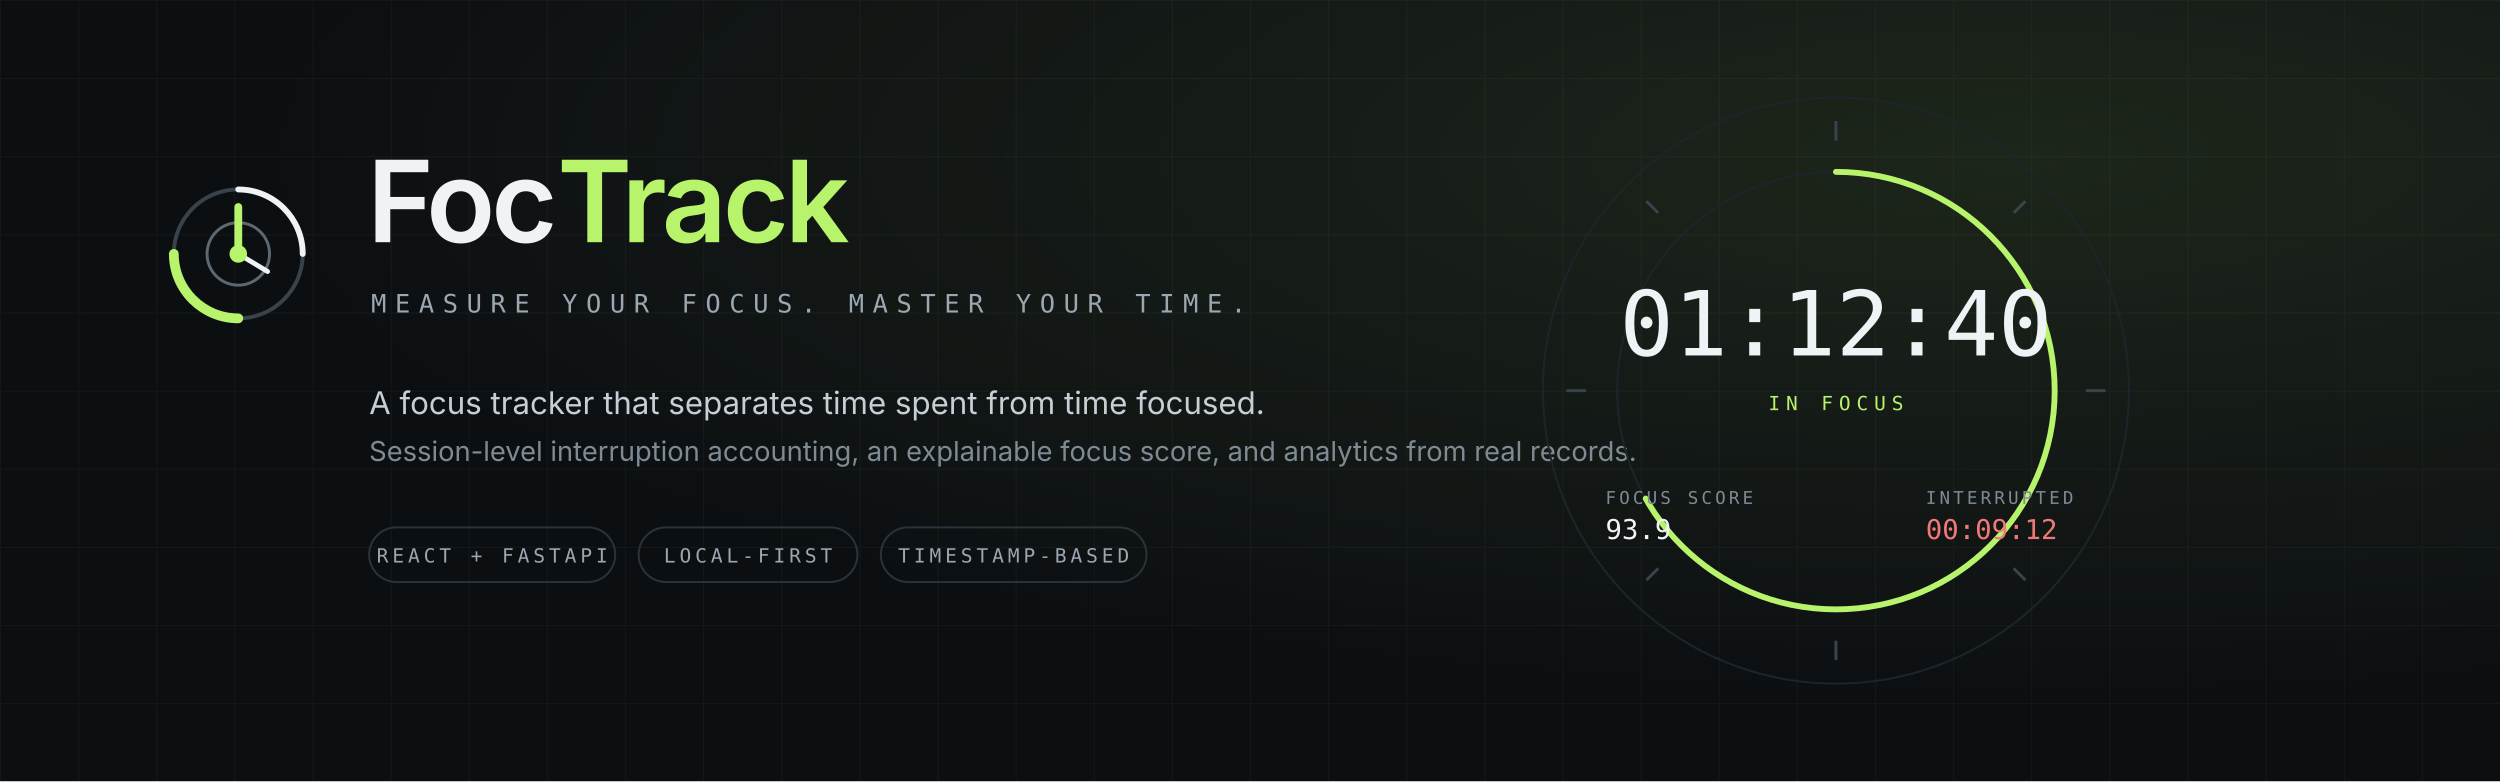
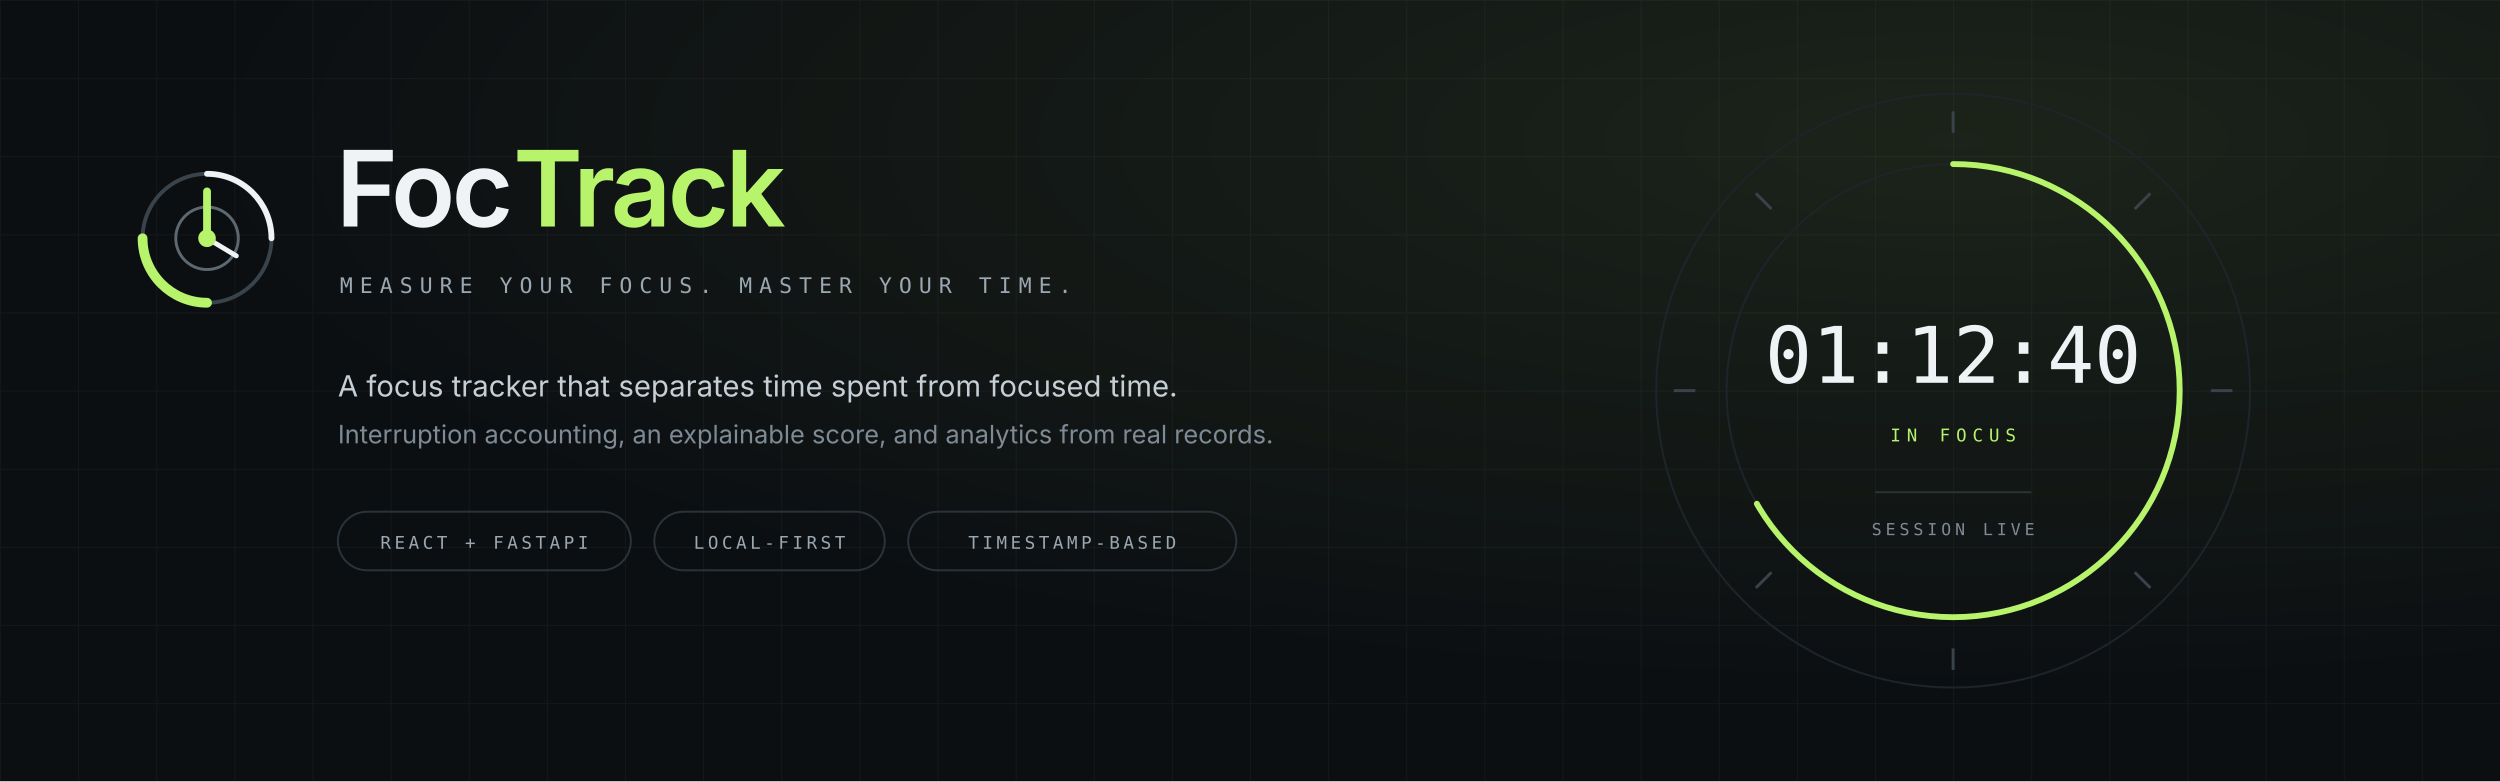
<svg xmlns="http://www.w3.org/2000/svg" viewBox="0 0 1280 400" width="1280" height="400" role="img" aria-label="FocTrack — measure your focus, master your time">
  <defs>
-     <radialGradient id="glow" cx="80%" cy="20%" r="70%">
-       <stop offset="0%" stop-color="#B7F36B" stop-opacity="0.10" />
+     <radialGradient id="glow" cx="78%" cy="18%" r="70%">
+       <stop offset="0%" stop-color="#B7F36B" stop-opacity="0.09" />
      <stop offset="100%" stop-color="#B7F36B" stop-opacity="0" />
    </radialGradient>
    <pattern id="grid" width="40" height="40" patternUnits="userSpaceOnUse">
      <path d="M40 0H0V40" fill="none" stroke="#F0F3F5" stroke-opacity="0.035" stroke-width="1" />
    </pattern>
  </defs>
  <rect width="1280" height="400" fill="#0C0F12" />
  <rect width="1280" height="400" fill="url(#grid)" />
  <rect width="1280" height="400" fill="url(#glow)" />
-   <g transform="translate(88 96)">
+   <g transform="translate(72 88)">
    <circle cx="34" cy="34" r="33" fill="none" stroke="#39434B" stroke-width="2" />
    <path d="M34 1a33 33 0 0 1 33 33" fill="none" stroke="#F0F3F5" stroke-width="3" stroke-linecap="round" />
    <path d="M34 67A33 33 0 0 1 1 34" fill="none" stroke="#B7F36B" stroke-width="5" stroke-linecap="round" />
    <circle cx="34" cy="34" r="16" fill="none" stroke="#5D6972" stroke-width="1.5" />
    <path d="M34 34V10" stroke="#B7F36B" stroke-width="4" stroke-linecap="round" />
    <path d="M34 34l15 9" stroke="#F0F3F5" stroke-width="2.5" stroke-linecap="round" />
    <circle cx="34" cy="34" r="4.5" fill="#B7F36B" />
  </g>
-   <text x="188" y="124" fill="#F0F3F5" font-family="Inter, Helvetica, Arial, sans-serif" font-size="58" font-weight="600" letter-spacing="-2">Foc<tspan fill="#B7F36B">Track</tspan>
+   <text x="172" y="116" fill="#F0F3F5" font-family="Inter, Helvetica, Arial, sans-serif" font-size="54" font-weight="600" letter-spacing="-1.8">Foc<tspan fill="#B7F36B">Track</tspan>
  </text>
-   <text x="190" y="160" fill="#9BA7B1" font-family="JetBrains Mono, ui-monospace, monospace" font-size="13" letter-spacing="4.4">MEASURE YOUR FOCUS. MASTER YOUR TIME.</text>
-   <text x="189" y="212" fill="#C6CFD6" font-family="Inter, Helvetica, Arial, sans-serif" font-size="16">A focus tracker that separates time spent from time focused.</text>
-   <text x="189" y="236" fill="#7E8A94" font-family="Inter, Helvetica, Arial, sans-serif" font-size="14">Session-level interruption accounting, an explainable focus score, and analytics from real records.</text>
-   <g font-family="JetBrains Mono, ui-monospace, monospace" font-size="10" letter-spacing="2">
-     <rect x="189" y="270" width="126" height="28" rx="14" fill="none" stroke="#2A333A" />
-     <text x="252" y="288" fill="#9BA7B1" text-anchor="middle">REACT + FASTAPI</text>
-     <rect x="327" y="270" width="112" height="28" rx="14" fill="none" stroke="#2A333A" />
-     <text x="383" y="288" fill="#9BA7B1" text-anchor="middle">LOCAL-FIRST</text>
-     <rect x="451" y="270" width="136" height="28" rx="14" fill="none" stroke="#2A333A" />
-     <text x="519" y="288" fill="#9BA7B1" text-anchor="middle">TIMESTAMP-BASED</text>
+   <text x="174" y="150" fill="#9BA7B1" font-family="JetBrains Mono, ui-monospace, monospace" font-size="11" letter-spacing="3.6">MEASURE YOUR FOCUS. MASTER YOUR TIME.</text>
+   <text x="173" y="203" fill="#C6CFD6" font-family="Inter, Helvetica, Arial, sans-serif" font-size="15">A focus tracker that separates time spent from focused time.</text>
+   <text x="173" y="227" fill="#7E8A94" font-family="Inter, Helvetica, Arial, sans-serif" font-size="13">Interruption accounting, an explainable score, and analytics from real records.</text>
+   <g font-family="JetBrains Mono, ui-monospace, monospace" font-size="9" letter-spacing="1.8">
+     <rect x="173" y="262" width="150" height="30" rx="15" fill="none" stroke="#2A333A" />
+     <text x="248" y="281" fill="#9BA7B1" text-anchor="middle">REACT + FASTAPI</text>
+     <rect x="335" y="262" width="118" height="30" rx="15" fill="none" stroke="#2A333A" />
+     <text x="394" y="281" fill="#9BA7B1" text-anchor="middle">LOCAL-FIRST</text>
+     <rect x="465" y="262" width="168" height="30" rx="15" fill="none" stroke="#2A333A" />
+     <text x="549" y="281" fill="#9BA7B1" text-anchor="middle">TIMESTAMP-BASED</text>
  </g>
-   <g transform="translate(940 200)">
-     <circle r="150" fill="none" stroke="#1D242A" stroke-width="1" />
+   <g transform="translate(1000 200)">
+     <circle r="152" fill="none" stroke="#1D242A" stroke-width="1" />
    <g stroke="#39434B" stroke-width="1.5">
-       <line x1="0" y1="-138" x2="0" y2="-128" />
-       <line x1="97" y1="-97" x2="91" y2="-91" />
-       <line x1="138" y1="0" x2="128" y2="0" />
-       <line x1="97" y1="97" x2="91" y2="91" />
-       <line x1="0" y1="138" x2="0" y2="128" />
-       <line x1="-97" y1="97" x2="-91" y2="91" />
-       <line x1="-138" y1="0" x2="-128" y2="0" />
-       <line x1="-97" y1="-97" x2="-91" y2="-91" />
+       <line x1="0" y1="-143" x2="0" y2="-132" />
+       <line x1="101" y1="-101" x2="93" y2="-93" />
+       <line x1="143" y1="0" x2="132" y2="0" />
+       <line x1="101" y1="101" x2="93" y2="93" />
+       <line x1="0" y1="143" x2="0" y2="132" />
+       <line x1="-101" y1="101" x2="-93" y2="93" />
+       <line x1="-143" y1="0" x2="-132" y2="0" />
+       <line x1="-101" y1="-101" x2="-93" y2="-93" />
    </g>
-     <circle r="112" fill="none" stroke="#1D242A" stroke-width="1" />
-     <circle r="112" fill="none" stroke="#B7F36B" stroke-width="3" stroke-linecap="round" stroke-dasharray="470 704" transform="rotate(-90)" />
-     <text y="-18" fill="#F0F3F5" font-family="JetBrains Mono, ui-monospace, monospace" font-size="46" text-anchor="middle">01:12:40</text>
-     <text y="10" fill="#B7F36B" font-family="JetBrains Mono, ui-monospace, monospace" font-size="10" letter-spacing="3" text-anchor="middle">IN FOCUS</text>
-     <g transform="translate(46 58)">
-       <text x="0" y="0" fill="#7E8A94" font-family="JetBrains Mono, monospace" font-size="9" letter-spacing="1.6">INTERRUPTED</text>
-       <text x="0" y="18" fill="#F07878" font-family="JetBrains Mono, monospace" font-size="14">00:09:12</text>
-     </g>
-     <g transform="translate(-118 58)">
-       <text x="0" y="0" fill="#7E8A94" font-family="JetBrains Mono, monospace" font-size="9" letter-spacing="1.6">FOCUS SCORE</text>
-       <text x="0" y="18" fill="#F0F3F5" font-family="JetBrains Mono, monospace" font-size="14">93.9</text>
-     </g>
+     <circle r="116" fill="none" stroke="#1D242A" stroke-width="1" />
+     <circle r="116" fill="none" stroke="#B7F36B" stroke-width="3" stroke-linecap="round" stroke-dasharray="486 729" transform="rotate(-90)" />
+     <text y="-4" fill="#F0F3F5" font-family="JetBrains Mono, ui-monospace, monospace" font-size="40" text-anchor="middle">01:12:40</text>
+     <text y="26" fill="#B7F36B" font-family="JetBrains Mono, ui-monospace, monospace" font-size="9" letter-spacing="3" text-anchor="middle">IN FOCUS</text>
+     <line x1="-40" y1="52" x2="40" y2="52" stroke="#2A333A" stroke-width="1" />
+     <text y="74" fill="#7E8A94" font-family="JetBrains Mono, ui-monospace, monospace" font-size="8.5" letter-spacing="2" text-anchor="middle">SESSION LIVE</text>
  </g>
</svg>
